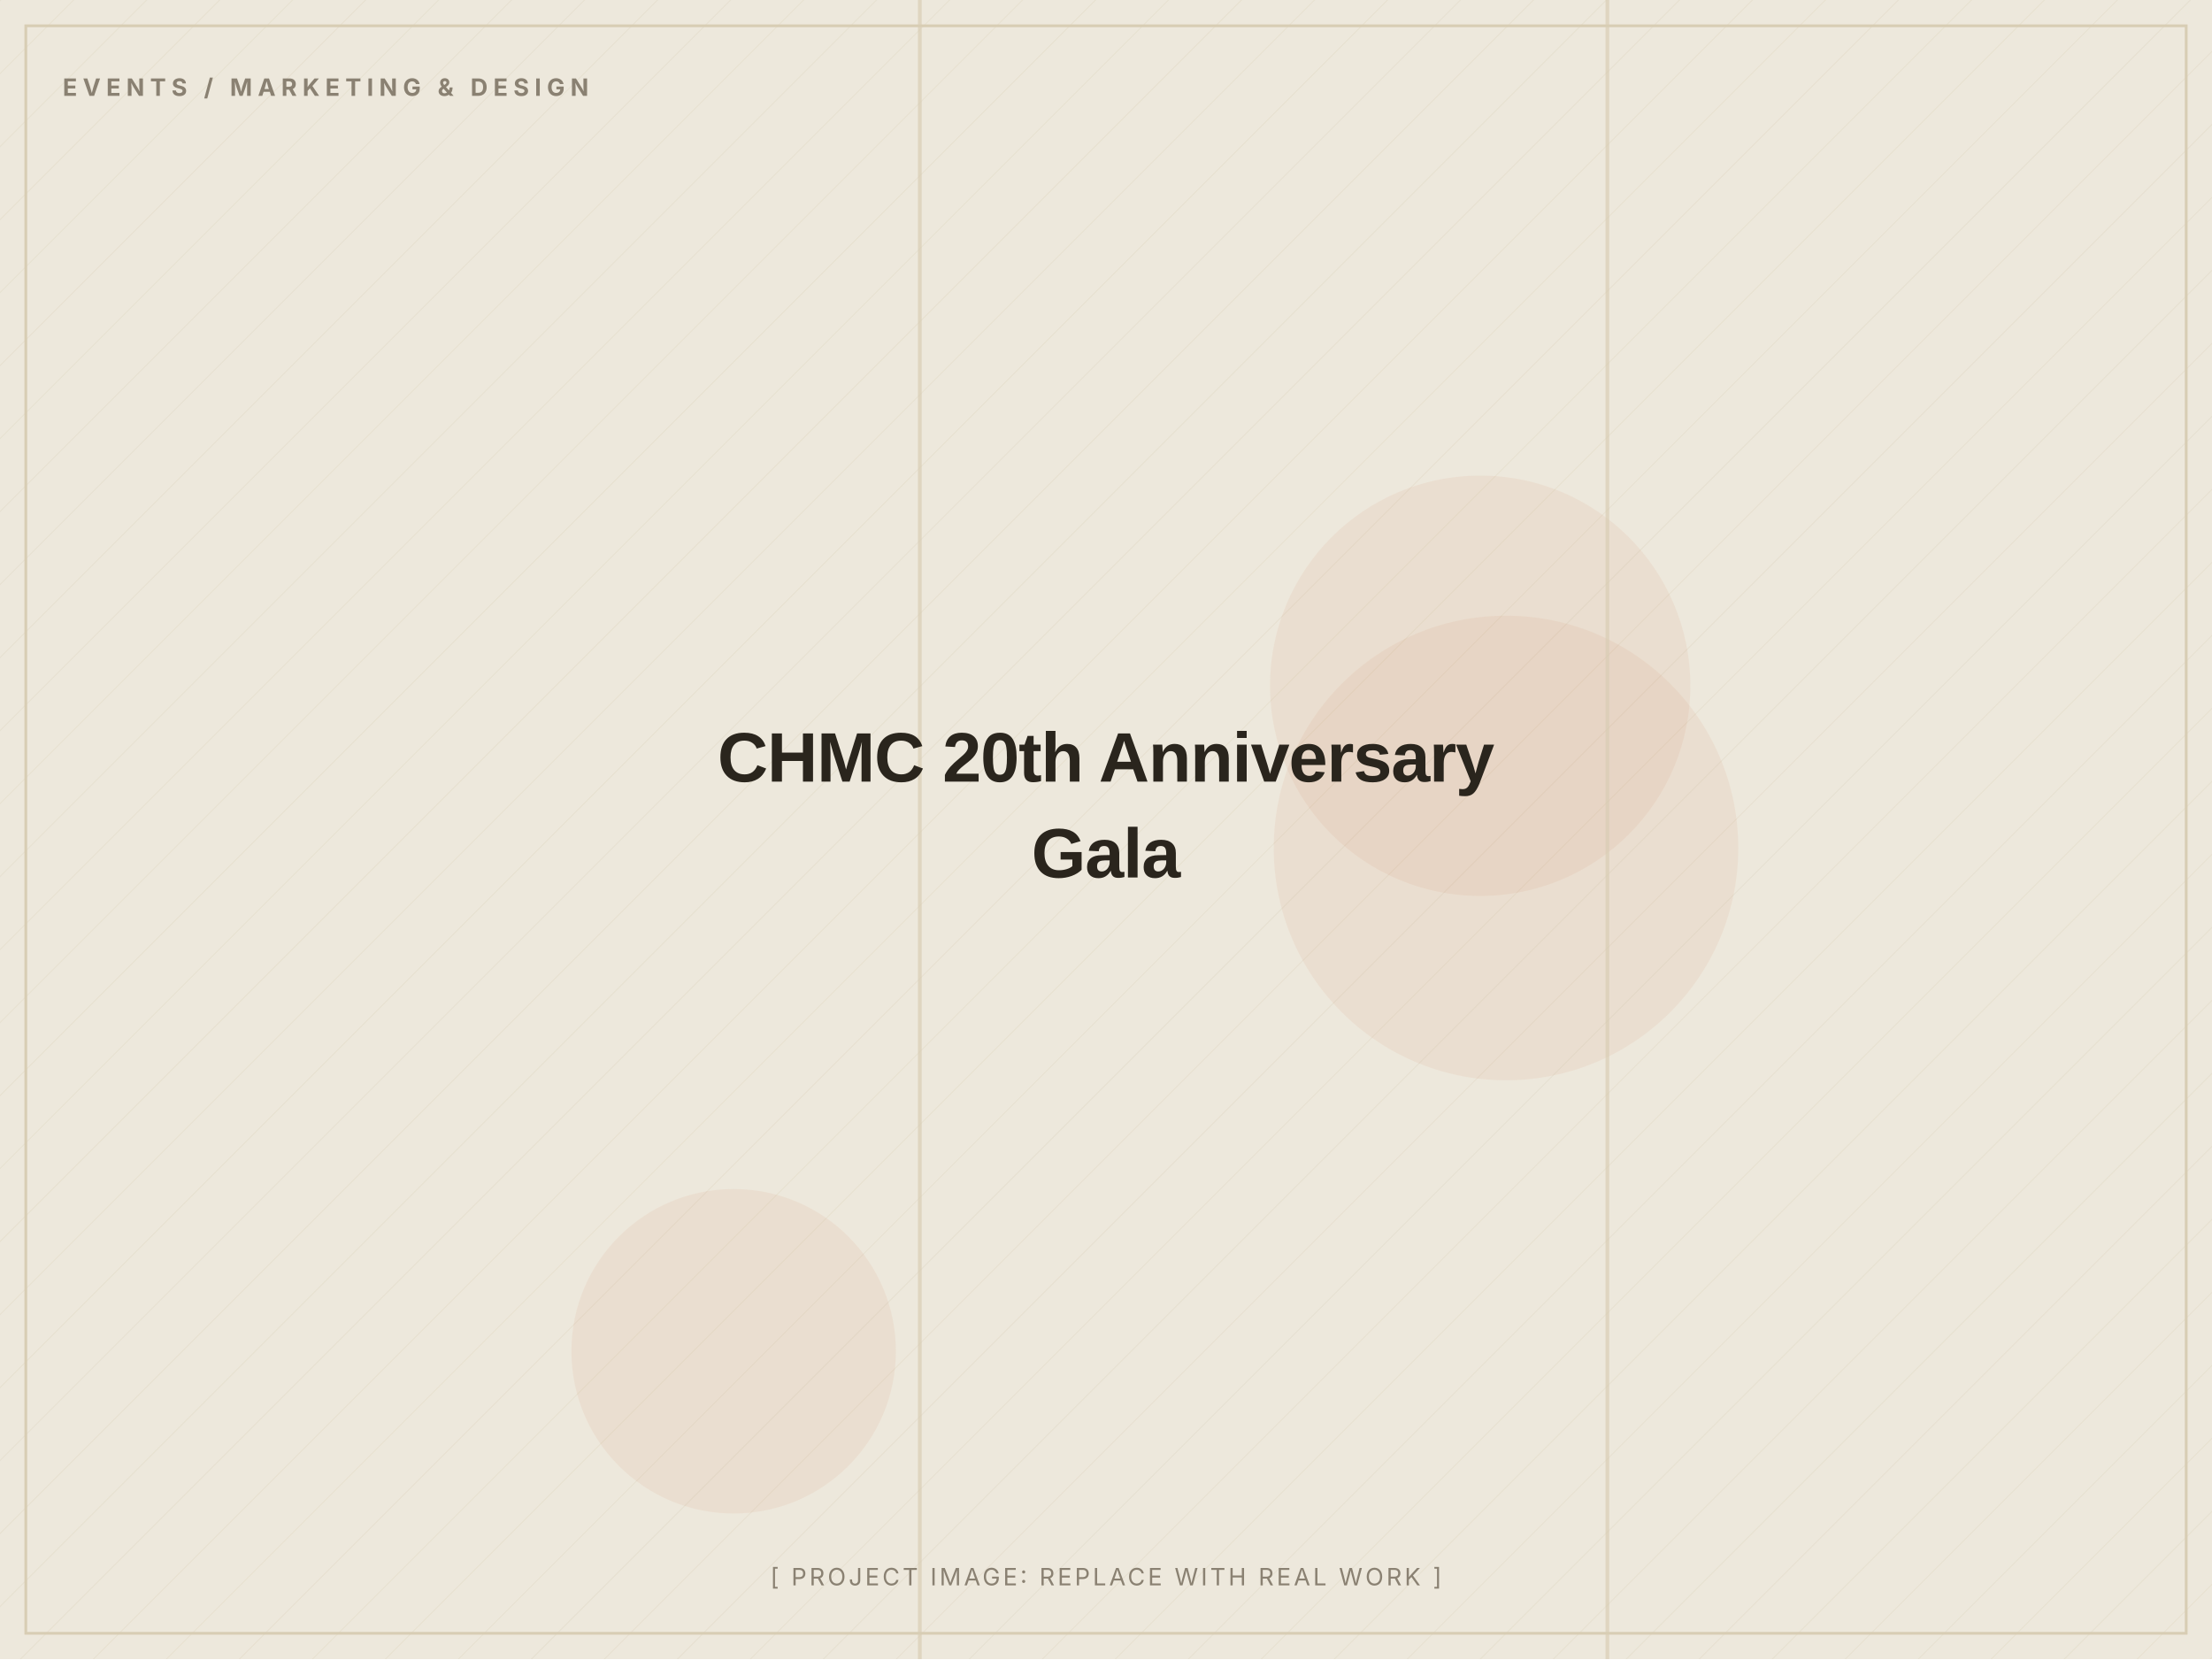
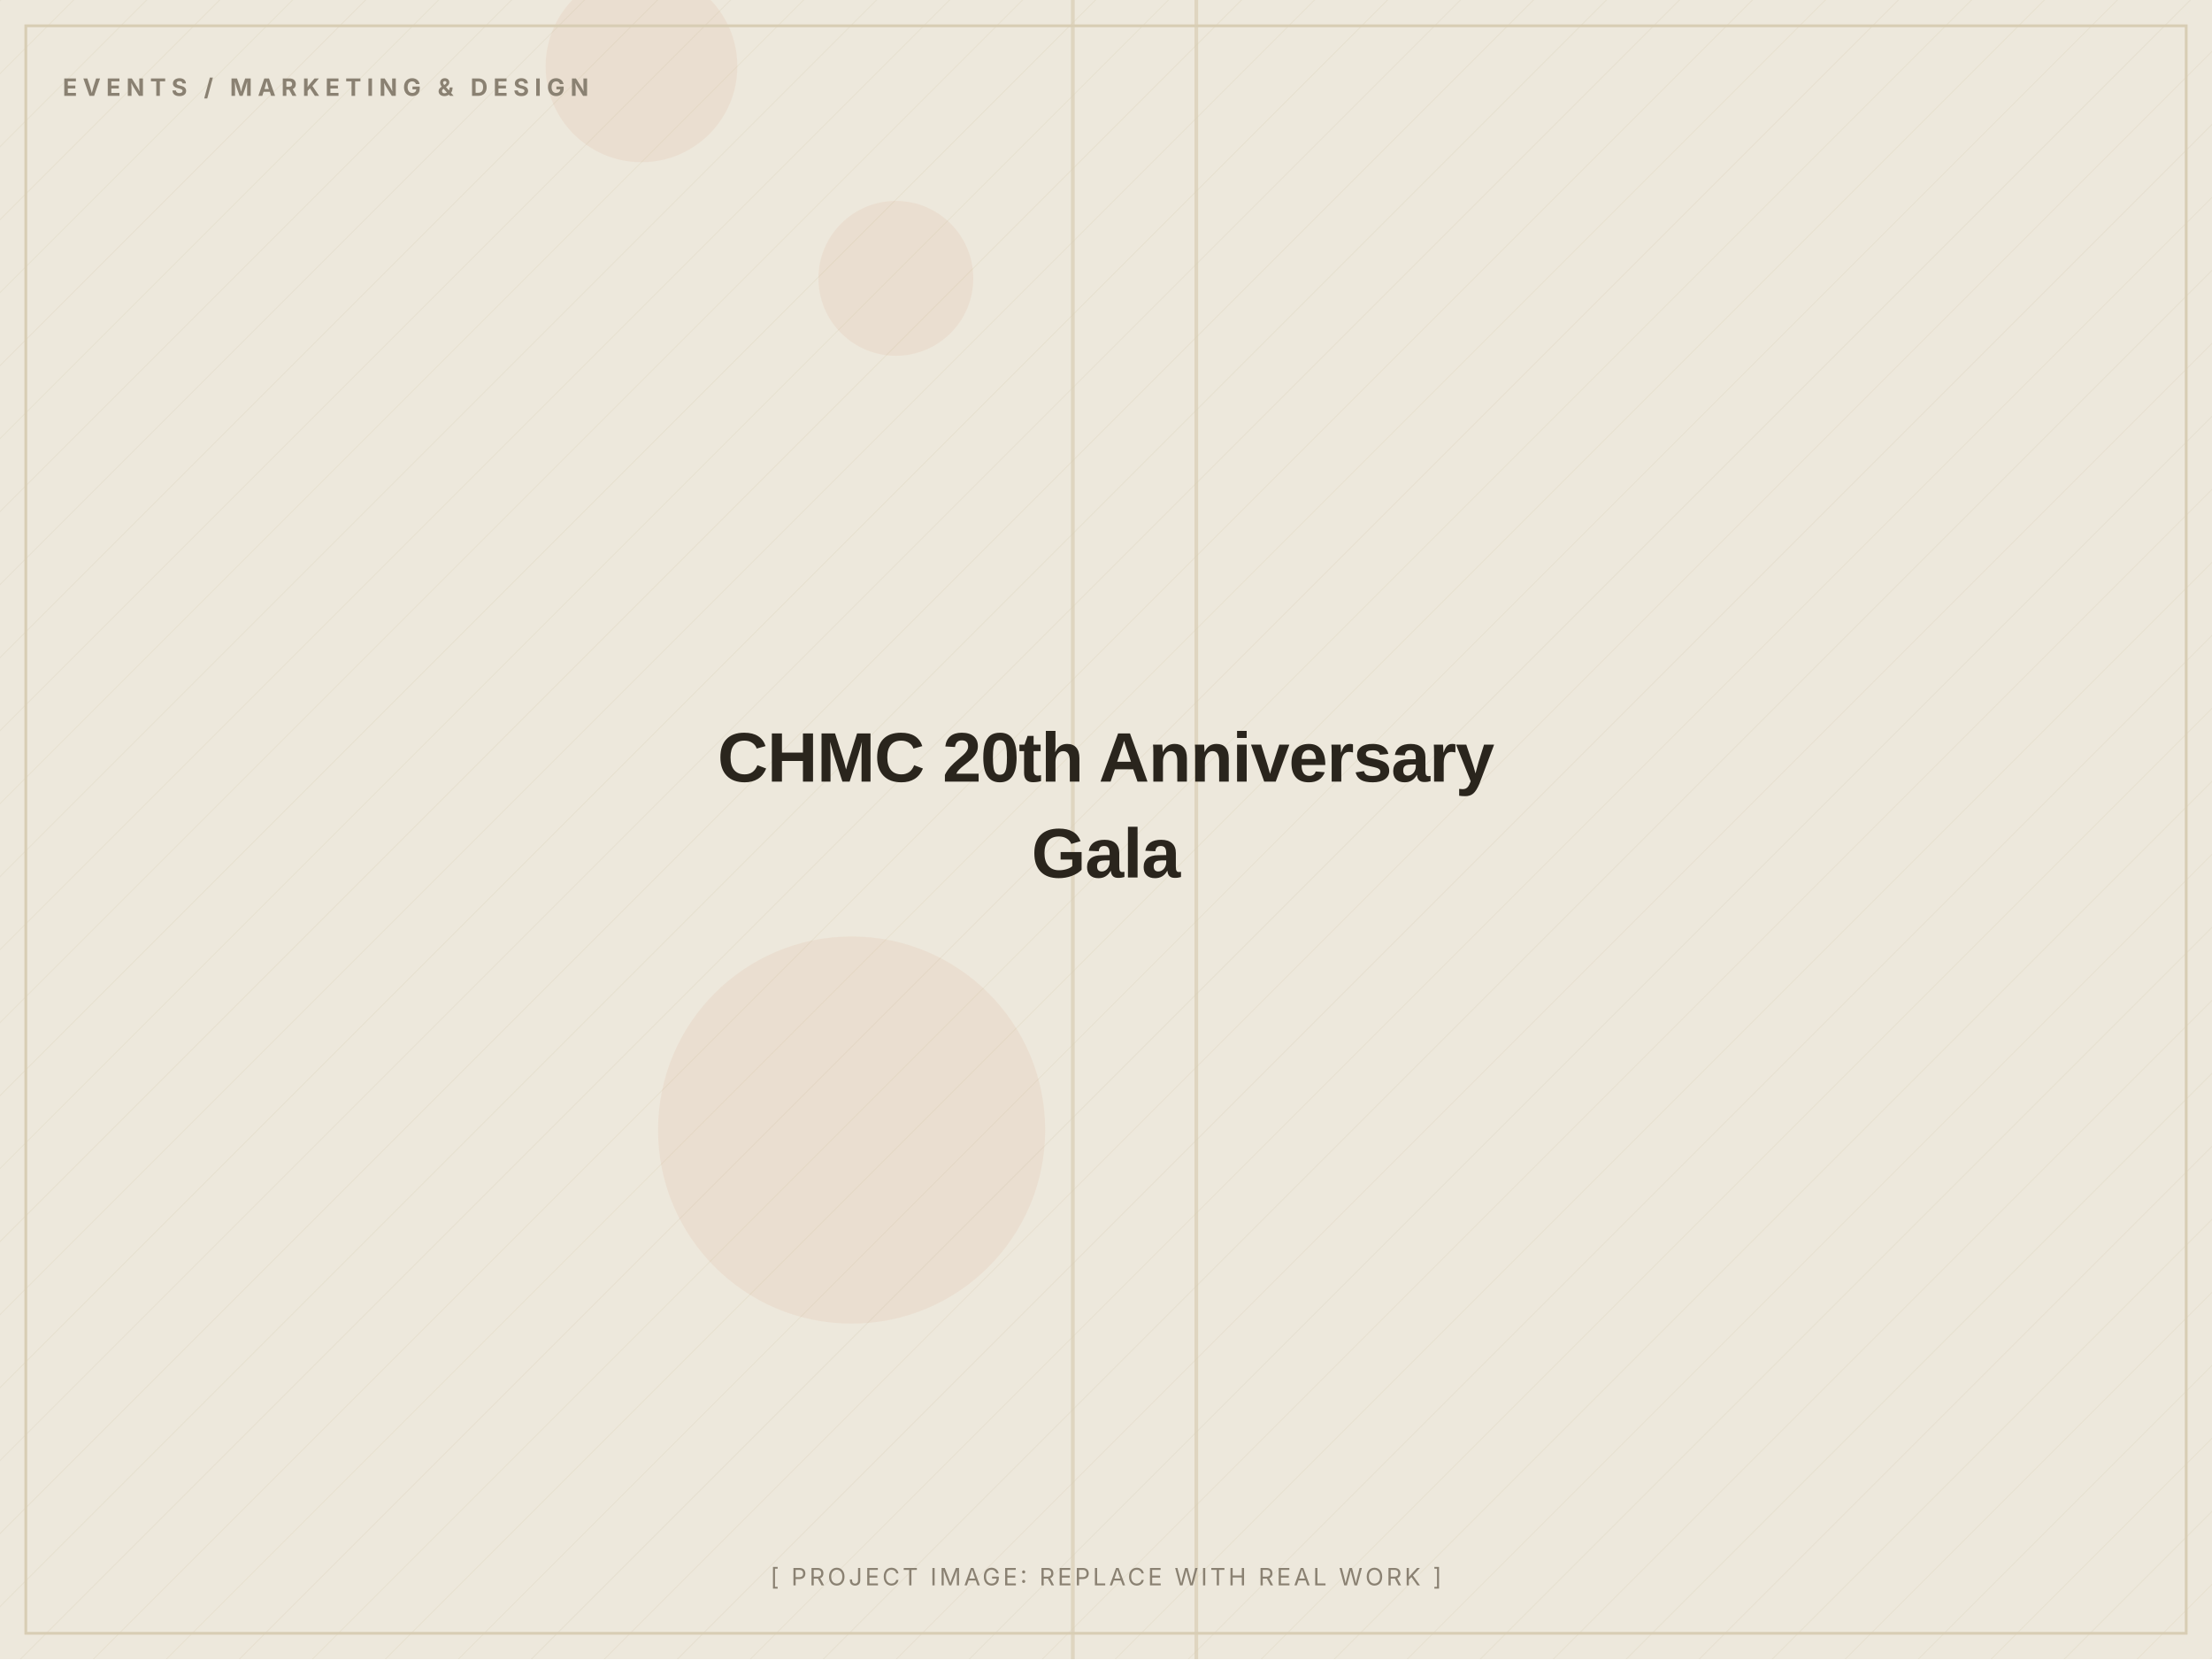
<svg xmlns="http://www.w3.org/2000/svg" width="1200" height="900" viewBox="0 0 1200 900" role="img" aria-label="CHMC 20th Anniversary Gala (placeholder image)">
  <defs>
    <pattern id="d" width="28" height="28" patternUnits="userSpaceOnUse" patternTransform="rotate(45)">
      <line x1="0" y1="0" x2="0" y2="28" stroke="#D8CDB4" stroke-width="1" opacity="0.5" />
    </pattern>
  </defs>
  <rect width="1200" height="900" fill="#EDE8DC" />
  <rect width="1200" height="900" fill="url(#d)" opacity="0.55" />
-   <circle cx="398" cy="733" r="88" fill="#C2410C" opacity="0.06" />
-   <circle cx="817" cy="460" r="126" fill="#C2410C" opacity="0.06" />
-   <circle cx="803" cy="372" r="114" fill="#C2410C" opacity="0.06" />
-   <rect x="871" y="0" width="2" height="900" fill="#D8CDB4" opacity="0.7" />
-   <rect x="498" y="0" width="2" height="900" fill="#D8CDB4" opacity="0.7" />
+   <circle cx="462" cy="613" r="105" fill="#C2410C" opacity="0.06" />
+   <circle cx="486" cy="151" r="42" fill="#C2410C" opacity="0.06" />
+   <circle cx="348" cy="36" r="52" fill="#C2410C" opacity="0.06" />
+   <rect x="648" y="0" width="2" height="900" fill="#D8CDB4" opacity="0.7" />
+   <rect x="581" y="0" width="2" height="900" fill="#D8CDB4" opacity="0.7" />
  <rect x="14" y="14" width="1172" height="872" fill="none" stroke="#D8CDB4" stroke-width="1.5" />
  <text x="34" y="52" font-family="Inter, Arial, sans-serif" font-weight="700" font-size="13" letter-spacing="3" fill="#8A8172">EVENTS / MARKETING &amp; DESIGN</text>
  <text x="600.0" y="424.0" text-anchor="middle" font-family="Archivo, Arial, sans-serif" font-weight="800" font-size="38" letter-spacing="-0.5" fill="#2A251D">CHMC 20th Anniversary</text>
  <text x="600.0" y="476.0" text-anchor="middle" font-family="Archivo, Arial, sans-serif" font-weight="800" font-size="38" letter-spacing="-0.5" fill="#2A251D">Gala</text>
  <text x="600.0" y="860" text-anchor="middle" font-family="Inter, Arial, sans-serif" font-size="13" letter-spacing="1.5" fill="#8A8172">[ PROJECT IMAGE: REPLACE WITH REAL WORK ]</text>
</svg>
